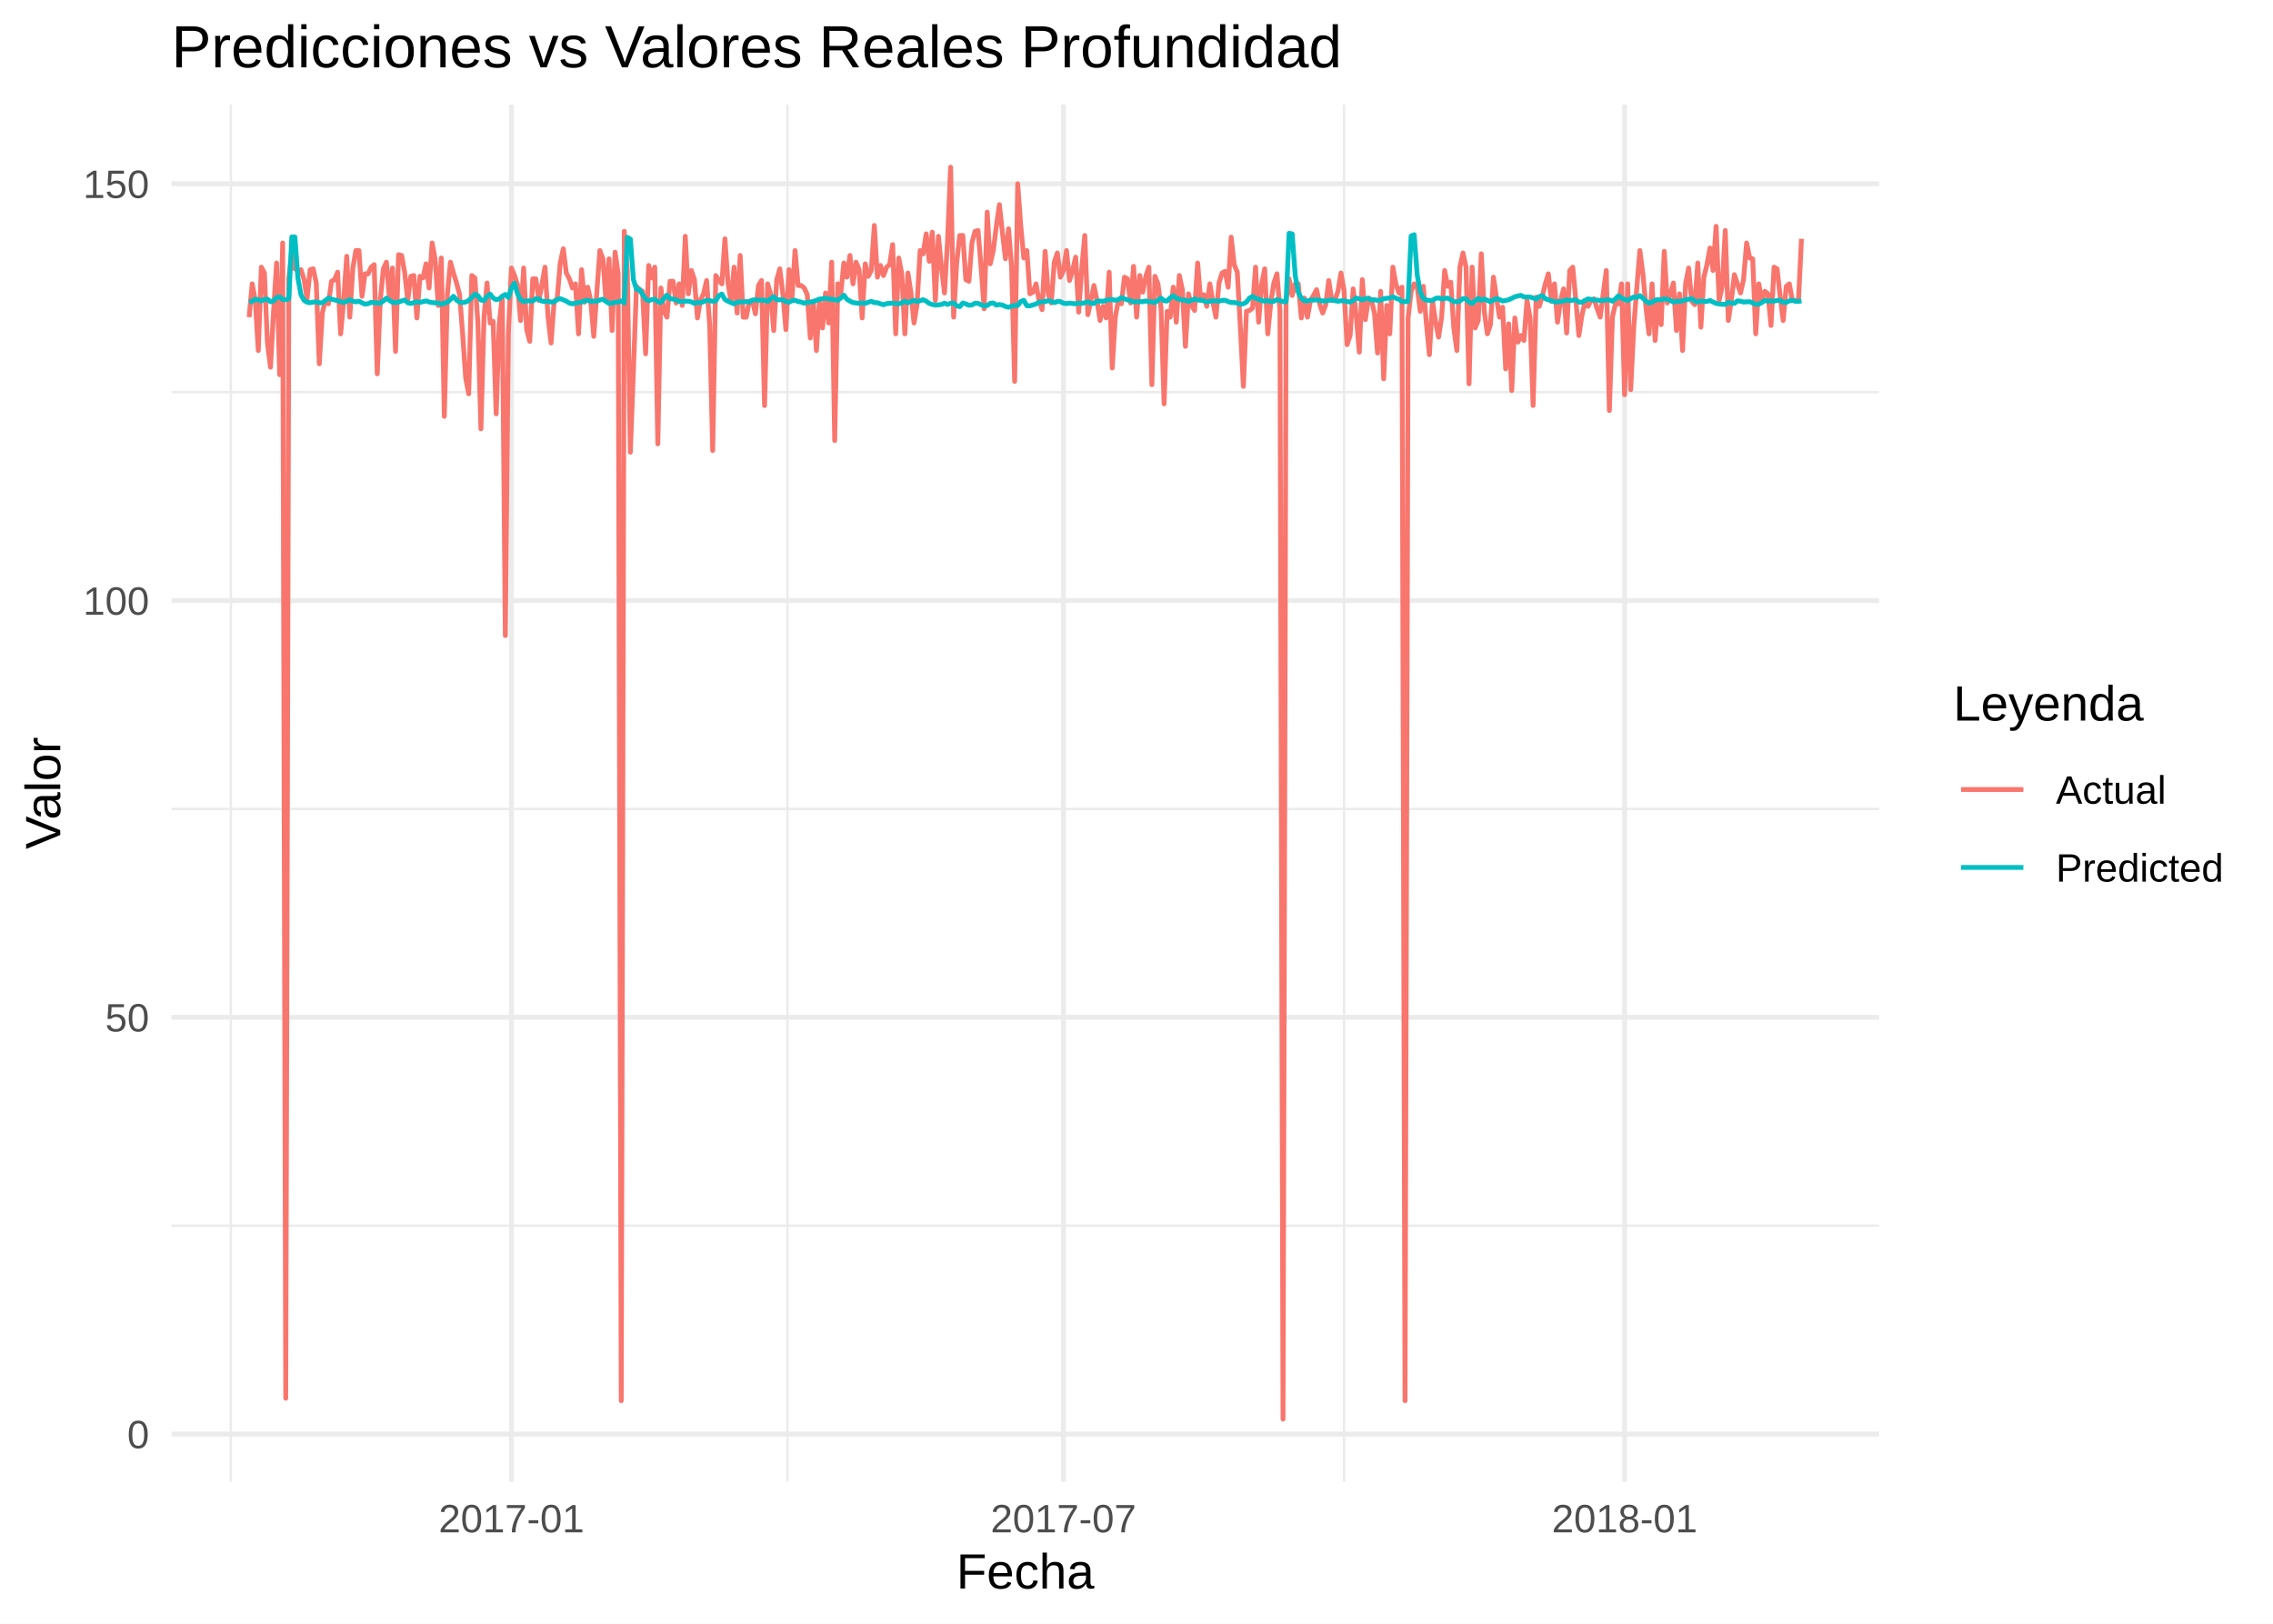
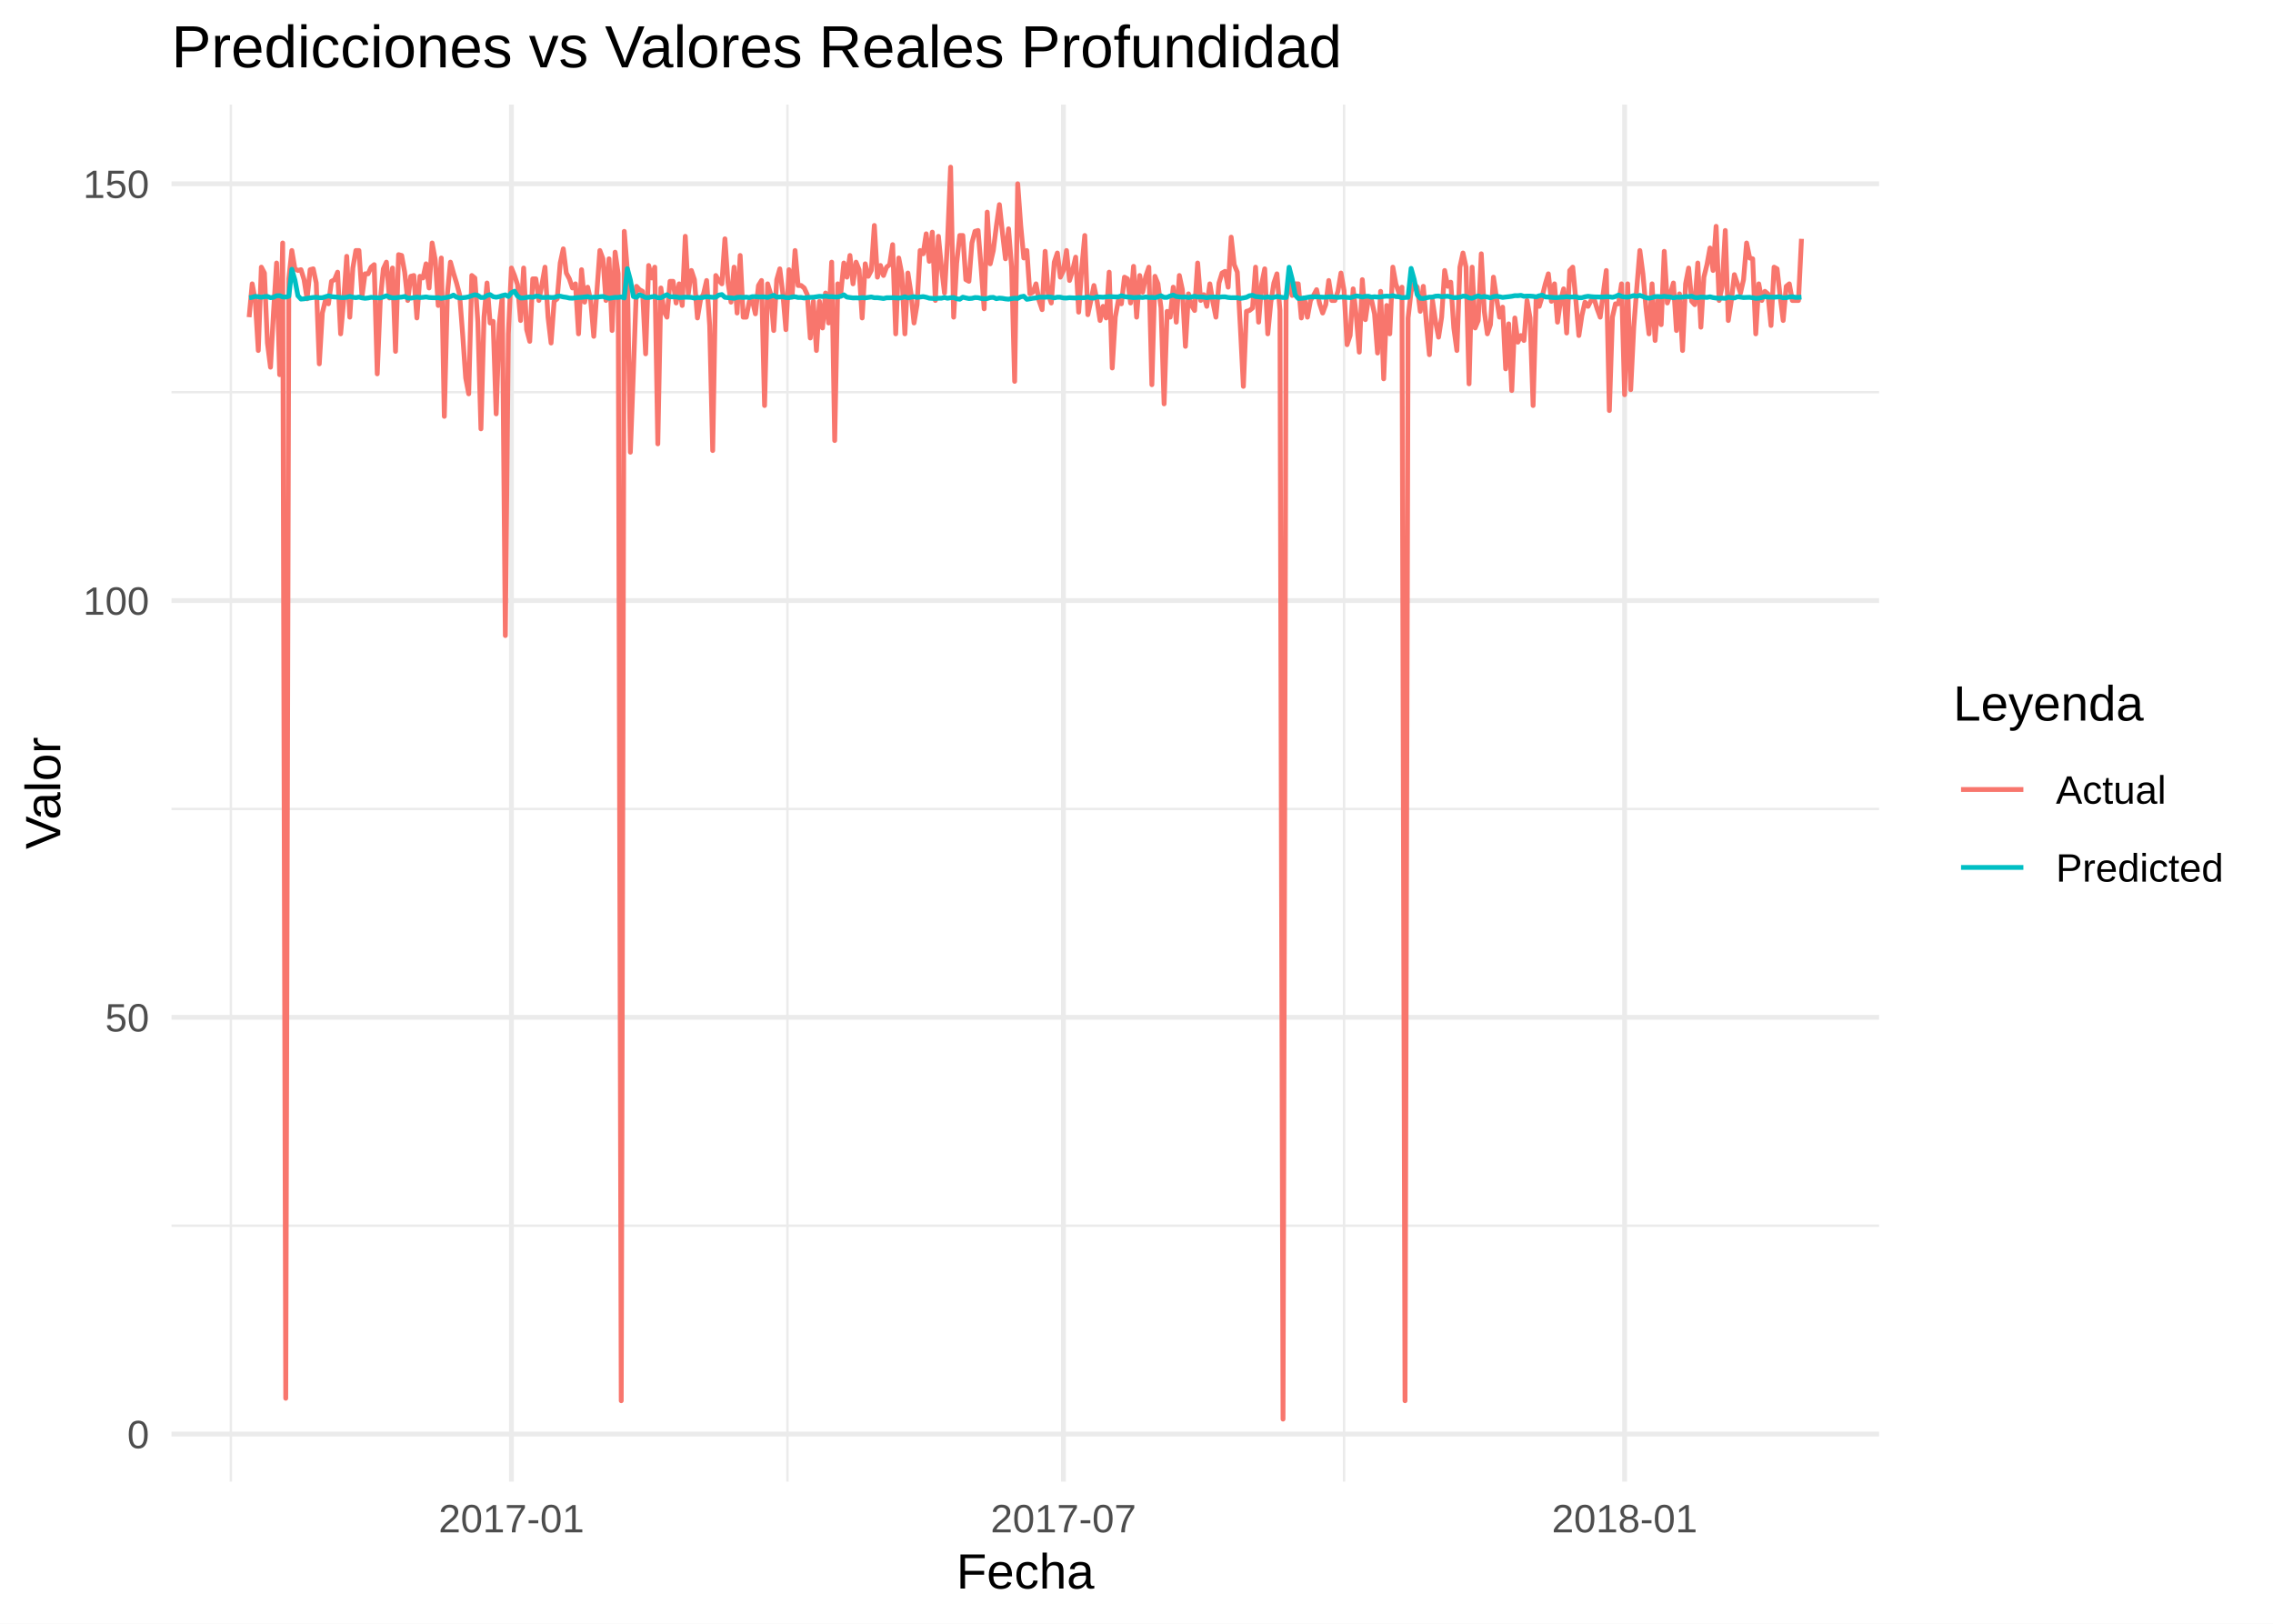
<svg xmlns="http://www.w3.org/2000/svg" class="svglite" width="504.00pt" height="360.00pt" viewBox="0 0 504.00 360.00">
  <defs>
    <style type="text/css">
    .svglite line, .svglite polyline, .svglite polygon, .svglite path, .svglite rect, .svglite circle {
      fill: none;
      stroke: #000000;
      stroke-linecap: round;
      stroke-linejoin: round;
      stroke-miterlimit: 10.00;
    }
    .svglite text {
      white-space: pre;
    }
  </style>
  </defs>
  <rect width="100%" height="100%" style="stroke: none; fill: #FFFFFF;" />
  <defs>
    <clipPath id="cpMC4wMHw1MDQuMDB8MC4wMHwzNjAuMDA=">
      <rect x="0.00" y="0.00" width="504.00" height="360.00" />
    </clipPath>
  </defs>
  <g clip-path="url(#cpMC4wMHw1MDQuMDB8MC4wMHwzNjAuMDA=)">
</g>
  <defs>
    <clipPath id="cpMzguMDN8NDE2LjY2fDIzLjE4fDMyOC41MA==">
      <rect x="38.03" y="23.18" width="378.63" height="305.33" />
    </clipPath>
  </defs>
  <g clip-path="url(#cpMzguMDN8NDE2LjY2fDIzLjE4fDMyOC41MA==)">
    <polyline points="38.03,271.75 416.66,271.75 " style="stroke-width: 0.53; stroke: #EBEBEB; stroke-linecap: butt;" />
    <polyline points="38.03,179.35 416.66,179.35 " style="stroke-width: 0.53; stroke: #EBEBEB; stroke-linecap: butt;" />
    <polyline points="38.03,86.95 416.66,86.95 " style="stroke-width: 0.53; stroke: #EBEBEB; stroke-linecap: butt;" />
    <polyline points="51.19,328.50 51.19,23.18 " style="stroke-width: 0.53; stroke: #EBEBEB; stroke-linecap: butt;" />
    <polyline points="174.60,328.50 174.60,23.18 " style="stroke-width: 0.53; stroke: #EBEBEB; stroke-linecap: butt;" />
    <polyline points="298.02,328.50 298.02,23.18 " style="stroke-width: 0.53; stroke: #EBEBEB; stroke-linecap: butt;" />
    <polyline points="38.03,317.95 416.66,317.95 " style="stroke-width: 1.07; stroke: #EBEBEB; stroke-linecap: butt;" />
    <polyline points="38.03,225.55 416.66,225.55 " style="stroke-width: 1.07; stroke: #EBEBEB; stroke-linecap: butt;" />
    <polyline points="38.03,133.15 416.66,133.15 " style="stroke-width: 1.07; stroke: #EBEBEB; stroke-linecap: butt;" />
    <polyline points="38.03,40.75 416.66,40.75 " style="stroke-width: 1.07; stroke: #EBEBEB; stroke-linecap: butt;" />
    <polyline points="113.40,328.50 113.40,23.18 " style="stroke-width: 1.07; stroke: #EBEBEB; stroke-linecap: butt;" />
    <polyline points="235.80,328.50 235.80,23.18 " style="stroke-width: 1.07; stroke: #EBEBEB; stroke-linecap: butt;" />
    <polyline points="360.23,328.50 360.23,23.18 " style="stroke-width: 1.07; stroke: #EBEBEB; stroke-linecap: butt;" />
    <polyline points="55.24,70.32 55.92,62.93 56.60,66.62 57.27,77.71 57.95,59.23 58.63,60.53 59.30,76.05 59.98,81.41 60.65,69.21 61.33,58.31 62.01,83.07 62.68,53.87 63.36,310.01 64.04,61.82 64.71,55.54 65.39,59.60 66.06,59.97 66.74,59.79 67.42,62.00 68.09,66.25 68.77,59.79 69.45,59.60 70.12,62.74 70.80,80.67 71.47,69.40 72.15,66.62 72.83,67.36 73.50,62.37 74.18,62.00 74.86,60.34 75.53,74.02 76.21,66.62 76.88,56.83 77.56,70.32 78.24,59.42 78.91,55.54 79.59,55.54 80.27,65.70 80.94,60.71 81.62,60.71 82.29,59.23 82.97,58.68 83.65,82.89 84.32,66.62 85.00,59.60 85.68,58.12 86.35,66.07 87.03,59.42 87.70,77.90 88.38,56.46 89.06,56.64 89.73,60.34 90.41,66.62 91.09,61.26 91.76,61.08 92.44,70.50 93.11,61.26 93.79,61.63 94.47,58.49 95.14,63.85 95.82,53.87 96.50,57.57 97.17,67.73 97.85,57.20 98.52,92.31 99.20,65.15 99.88,58.12 100.55,60.53 101.23,62.74 101.91,65.33 102.58,74.02 103.26,83.81 103.93,87.32 104.61,61.08 105.29,61.63 105.96,71.43 106.64,95.08 107.32,70.32 107.99,62.74 108.67,71.61 109.34,71.24 110.02,91.76 110.70,71.80 111.37,65.70 112.05,140.91 112.72,74.02 113.40,59.42 114.08,61.08 114.75,63.11 115.43,71.06 116.11,59.42 116.78,73.09 117.46,75.68 118.13,61.82 118.81,61.82 119.49,66.62 120.16,63.11 120.84,59.23 121.52,70.32 122.19,76.05 122.87,66.81 123.54,66.25 124.22,58.31 124.90,55.17 125.57,60.53 126.25,61.82 126.93,63.85 127.60,62.93 128.28,74.02 128.95,59.79 129.63,66.99 130.31,63.67 130.98,66.62 131.66,74.57 132.34,64.78 133.01,55.54 133.69,57.38 134.36,66.62 135.04,57.38 135.72,73.28 136.39,55.91 137.07,60.71 137.75,310.56 138.42,51.29 139.10,59.97 139.77,100.26 140.45,82.15 141.13,63.48 141.80,64.22 142.48,64.59 143.16,78.45 143.83,58.86 144.51,61.63 145.18,59.23 145.86,98.41 146.54,63.85 147.21,69.03 147.89,70.32 148.57,62.37 149.24,62.37 149.92,67.18 150.59,62.93 151.27,67.73 151.95,52.39 152.62,65.15 153.30,59.97 153.98,62.00 154.65,70.50 155.33,66.44 156.00,65.15 156.68,62.19 157.36,72.17 158.03,99.89 158.71,61.08 159.39,62.19 160.06,62.93 160.74,52.95 161.41,62.56 162.09,66.99 162.77,59.23 163.44,69.40 164.12,56.64 164.80,70.32 165.47,70.32 166.15,66.81 166.82,66.62 167.50,69.58 168.18,63.30 168.85,62.19 169.53,89.91 170.21,62.93 170.88,65.15 171.56,73.28 172.23,62.00 172.91,59.60 173.59,65.15 174.26,73.09 174.94,59.79 175.62,65.88 176.29,55.54 176.97,63.30 177.64,63.30 178.32,63.85 179.00,65.33 179.67,74.94 180.35,66.81 181.03,77.71 181.70,66.81 182.38,72.72 183.05,64.96 183.73,71.61 184.41,58.12 185.08,97.67 185.76,62.93 186.44,64.96 187.11,58.31 187.79,61.45 188.46,56.64 189.14,62.93 189.82,58.12 190.49,59.79 191.17,70.50 191.85,58.49 192.52,61.26 193.20,59.97 193.87,49.99 194.55,61.45 195.23,58.86 195.90,61.08 196.58,59.23 197.26,58.68 197.93,54.24 198.61,74.02 199.28,57.20 199.96,60.71 200.64,74.02 201.31,60.53 201.99,64.96 202.67,71.61 203.34,67.55 204.02,55.54 204.69,56.27 205.37,51.84 206.05,57.94 206.72,51.47 207.40,66.62 208.08,52.39 208.75,59.23 209.43,64.96 210.10,53.50 210.78,37.06 211.46,70.32 212.13,58.31 212.81,52.21 213.49,52.21 214.16,62.00 214.84,62.37 215.51,53.87 216.19,51.29 216.87,51.10 217.54,59.23 218.22,68.47 218.90,47.03 219.57,58.49 220.25,55.54 220.92,50.18 221.60,45.37 222.28,51.65 222.95,57.38 223.63,50.73 224.31,59.23 224.98,84.55 225.66,40.75 226.33,49.99 227.01,57.20 227.69,55.54 228.36,65.15 229.04,64.78 229.72,62.93 230.39,66.62 231.07,68.66 231.74,55.72 232.42,65.15 233.10,67.18 233.77,58.12 234.45,56.09 235.12,61.45 235.80,59.97 236.48,55.54 237.15,62.19 237.83,59.97 238.51,57.01 239.18,69.21 239.86,59.42 240.53,52.21 241.21,69.77 241.89,66.62 242.56,63.30 243.24,66.62 243.92,71.06 244.59,67.92 245.27,70.50 245.94,60.34 246.62,81.59 247.30,70.32 247.97,66.62 248.65,67.36 249.33,61.45 250.00,61.82 250.68,67.18 251.35,59.05 252.03,70.32 252.71,61.08 253.38,64.78 254.06,61.26 254.74,59.23 255.41,85.29 256.09,61.26 256.76,62.93 257.44,68.29 258.12,89.54 258.79,69.03 259.47,70.32 260.15,63.67 260.82,71.43 261.50,61.08 262.17,64.22 262.85,76.79 263.53,65.15 264.20,67.73 264.88,68.84 265.56,58.31 266.23,66.62 266.91,65.33 267.58,67.92 268.26,62.93 268.94,66.99 269.61,70.32 270.29,62.74 270.97,60.53 271.64,60.16 272.32,63.67 272.99,52.58 273.67,58.68 274.35,60.34 275.02,72.35 275.70,85.66 276.38,69.03 277.05,68.84 277.73,68.29 278.40,59.23 279.08,71.43 279.76,62.93 280.43,59.60 281.11,74.02 281.79,66.99 282.46,62.74 283.14,60.71 283.81,68.84 284.49,314.63 285.17,66.62 285.84,61.82 286.52,65.51 287.20,62.93 287.87,62.93 288.55,70.50 289.22,66.07 289.90,70.32 290.58,66.62 291.25,65.51 291.93,64.22 292.61,67.36 293.28,69.40 293.96,67.55 294.63,62.19 295.31,66.62 295.99,66.62 296.66,64.59 297.34,60.53 298.02,64.41 298.69,76.42 299.37,74.39 300.04,64.04 300.72,69.95 301.40,78.08 302.07,62.00 302.75,70.87 303.43,66.07 304.10,66.44 304.78,69.58 305.45,78.27 306.13,64.59 306.81,83.99 307.48,67.73 308.16,74.02 308.84,59.23 309.51,62.93 310.19,64.96 310.86,63.67 311.54,310.56 312.22,70.50 312.89,64.59 313.57,62.93 314.25,63.67 314.92,69.03 315.60,63.48 316.27,71.61 316.95,78.64 317.63,66.62 318.30,71.24 318.98,74.75 319.66,70.32 320.33,59.97 321.01,63.48 321.68,62.56 322.36,72.72 323.04,77.71 323.71,59.23 324.39,56.09 325.07,59.23 325.74,85.10 326.42,59.23 327.09,72.72 327.77,71.06 328.45,56.27 329.12,69.03 329.80,74.02 330.48,71.98 331.15,61.45 331.83,66.07 332.50,70.32 333.18,68.10 333.86,81.78 334.53,71.80 335.21,86.58 335.89,70.50 336.56,75.86 337.24,74.39 337.91,75.49 338.59,66.62 339.27,70.50 339.94,89.91 340.62,65.88 341.30,67.92 341.97,65.70 342.65,62.93 343.32,60.71 344.00,66.81 344.68,62.93 345.35,71.43 346.03,66.62 346.71,64.04 347.38,73.83 348.06,59.97 348.73,59.23 349.41,66.44 350.09,74.39 350.76,69.95 351.44,66.99 352.12,67.92 352.79,66.62 353.47,66.25 354.14,68.47 354.82,70.32 355.50,64.96 356.17,59.97 356.85,91.02 357.53,70.32 358.20,67.36 358.88,67.36 359.55,62.93 360.23,87.51 360.91,62.93 361.58,86.40 362.26,72.54 362.93,63.85 363.61,55.54 364.29,60.71 364.96,68.10 365.64,74.02 366.32,62.93 366.99,75.49 367.67,66.44 368.34,71.98 369.02,55.72 369.70,67.18 370.37,65.15 371.05,62.74 371.73,73.28 372.40,65.15 373.08,77.71 373.75,62.93 374.43,59.42 375.11,66.81 375.78,67.55 376.46,58.31 377.14,72.54 377.81,61.45 378.49,58.68 379.16,54.98 379.84,59.97 380.52,50.18 381.19,66.62 381.87,63.48 382.55,51.10 383.22,71.06 383.90,66.62 384.57,60.89 385.25,62.93 385.93,64.96 386.60,62.00 387.28,53.87 387.96,57.20 388.63,57.38 389.31,74.02 389.98,62.93 390.66,66.62 391.34,64.59 392.01,65.15 392.69,72.17 393.37,59.23 394.04,59.60 394.72,65.70 395.39,71.06 396.07,63.48 396.75,62.93 397.42,66.62 398.10,66.62 398.78,66.62 399.45,52.95 " style="stroke-width: 1.07; stroke: #F8766D; stroke-linecap: butt;" />
-     <polyline points="55.24,66.97 55.92,66.79 56.60,66.35 57.27,66.48 57.95,66.70 58.63,66.39 59.30,66.33 59.98,66.90 60.65,66.72 61.33,65.96 62.01,65.81 62.68,66.42 63.36,66.43 64.04,66.27 64.71,52.52 65.39,52.54 66.06,61.69 66.74,65.37 67.42,66.59 68.09,67.01 68.77,67.12 69.45,66.98 70.12,66.92 70.80,67.12 71.47,67.13 72.15,66.61 72.83,66.07 73.50,66.33 74.18,66.50 74.86,66.66 75.53,66.89 76.21,67.02 76.88,66.82 77.56,66.45 78.24,66.77 78.91,66.93 79.59,66.77 80.27,67.15 80.94,67.43 81.62,67.33 82.29,67.04 82.97,67.11 83.65,67.16 84.32,67.24 85.00,66.73 85.68,66.10 86.35,66.59 87.03,67.03 87.70,67.09 88.38,66.97 89.06,66.73 89.73,66.50 90.41,67.13 91.09,67.29 91.76,67.09 92.44,66.92 93.11,67.04 93.79,66.88 94.47,66.71 95.14,66.95 95.82,67.09 96.50,67.14 97.17,67.17 97.85,67.45 98.52,67.22 99.20,67.01 99.88,66.42 100.55,65.69 101.23,66.52 101.91,67.01 102.58,67.07 103.26,66.96 103.93,66.62 104.61,65.93 105.29,65.21 105.96,65.53 106.64,66.52 107.32,66.66 107.99,65.70 108.67,65.21 109.34,66.07 110.02,66.44 110.70,66.29 111.37,65.67 112.05,65.28 112.72,65.98 113.40,63.84 114.08,62.77 114.75,65.12 115.43,66.45 116.11,66.85 116.78,66.74 117.46,66.68 118.13,66.74 118.81,66.23 119.49,66.28 120.16,66.77 120.84,66.85 121.52,66.79 122.19,66.97 122.87,66.93 123.54,66.39 124.22,66.21 124.90,66.48 125.57,66.77 126.25,67.20 126.93,67.36 127.60,67.21 128.28,67.07 128.95,66.97 129.63,66.71 130.31,66.55 130.98,66.82 131.66,66.76 132.34,66.78 133.01,66.50 133.69,66.35 134.36,66.82 135.04,67.27 135.72,67.19 136.39,67.03 137.07,66.94 137.75,66.74 138.42,67.16 139.10,52.62 139.77,53.01 140.45,62.00 141.13,64.15 141.80,64.17 142.48,65.30 143.16,66.31 143.83,66.66 144.51,66.43 145.18,66.33 145.86,66.89 146.54,67.06 147.21,66.19 147.89,65.43 148.57,66.22 149.24,66.31 149.92,66.49 150.59,66.82 151.27,66.84 151.95,66.77 152.62,66.78 153.30,66.94 153.98,67.26 154.65,67.06 155.33,67.11 156.00,66.88 156.68,66.59 157.36,66.65 158.03,66.79 158.71,66.71 159.39,65.54 160.06,65.21 160.74,66.39 161.41,66.78 162.09,67.10 162.77,67.36 163.44,67.03 164.12,66.92 164.80,66.93 165.47,66.86 166.15,66.97 166.82,66.54 167.50,66.47 168.18,66.56 168.85,66.54 169.53,66.57 170.21,66.82 170.88,66.25 171.56,65.77 172.23,66.47 172.91,66.47 173.59,66.45 174.26,66.87 174.94,67.00 175.62,66.67 176.29,66.57 176.97,66.86 177.64,66.97 178.32,67.21 179.00,67.03 179.67,66.95 180.35,66.87 181.03,66.57 181.70,66.32 182.38,66.23 183.05,66.10 183.73,66.28 184.41,66.34 185.08,66.46 185.76,66.59 186.44,66.07 187.11,65.43 187.79,66.35 188.46,66.77 189.14,67.08 189.82,67.18 190.49,67.25 191.17,67.16 191.85,67.26 192.52,67.01 193.20,66.81 193.87,67.09 194.55,67.12 195.23,67.36 195.90,67.57 196.58,67.32 197.26,67.26 197.93,67.21 198.61,67.26 199.28,67.38 199.96,67.16 200.64,66.77 201.31,67.12 201.99,66.85 202.67,66.59 203.34,66.86 204.02,66.66 204.69,66.45 205.37,66.77 206.05,67.27 206.72,67.51 207.40,67.64 208.08,67.59 208.75,67.50 209.43,67.23 210.10,67.49 210.78,67.24 211.46,67.17 212.13,67.78 212.81,67.99 213.49,67.17 214.16,67.39 214.84,67.68 215.51,67.61 216.19,67.24 216.87,67.25 217.54,67.59 218.22,67.80 218.90,67.74 219.57,67.25 220.25,67.17 220.92,67.65 221.60,67.51 222.28,67.65 222.95,67.95 223.63,68.12 224.31,67.87 224.98,67.71 225.66,67.72 226.33,66.85 227.01,66.59 227.69,67.79 228.36,67.82 229.04,67.61 229.72,67.40 230.39,67.00 231.07,66.91 231.74,66.86 232.42,66.67 233.10,66.80 233.77,67.10 234.45,66.84 235.12,66.87 235.80,67.22 236.48,67.32 237.15,67.20 237.83,67.29 238.51,67.35 239.18,67.19 239.86,67.26 240.53,67.13 241.21,66.88 241.89,67.25 242.56,67.28 243.24,66.76 243.92,66.75 244.59,66.79 245.27,66.59 245.94,66.43 246.62,66.42 247.30,66.56 247.97,66.45 248.65,65.96 249.33,66.26 250.00,66.48 250.68,66.67 251.35,66.93 252.03,66.89 252.71,66.87 253.38,66.89 254.06,66.72 254.74,66.89 255.41,66.91 256.09,67.07 256.76,66.58 257.44,66.09 258.12,66.69 258.79,66.74 259.47,66.02 260.15,65.55 260.82,66.06 261.50,66.37 262.17,66.53 262.85,66.55 263.53,66.85 264.20,66.55 264.88,66.29 265.56,66.53 266.23,66.51 266.91,66.69 267.58,66.94 268.26,66.78 268.94,66.70 269.61,66.69 270.29,66.77 270.97,66.59 271.64,66.57 272.32,66.87 272.99,67.07 273.67,67.08 274.35,67.18 275.02,67.47 275.70,67.35 276.38,66.98 277.05,66.07 277.73,65.70 278.40,66.15 279.08,66.34 279.76,66.63 280.43,66.78 281.11,66.60 281.79,66.90 282.46,66.80 283.14,66.43 283.81,66.63 284.49,66.89 285.17,66.88 285.84,51.73 286.52,51.86 287.20,61.11 287.87,64.82 288.55,66.13 289.22,66.68 289.90,66.70 290.58,66.54 291.25,66.53 291.93,66.47 292.61,66.60 293.28,66.71 293.96,66.73 294.63,66.58 295.31,66.50 295.99,66.65 296.66,66.79 297.34,66.69 298.02,66.70 298.69,66.86 299.37,66.97 300.04,66.60 300.72,66.09 301.40,66.22 302.07,66.49 302.75,66.19 303.43,66.18 304.10,66.52 304.78,66.46 305.45,66.59 306.13,66.56 306.81,66.22 307.48,66.13 308.16,66.07 308.84,65.80 309.51,66.11 310.19,66.35 310.86,66.86 311.54,66.88 312.22,66.85 312.89,52.32 313.57,52.03 314.25,60.99 314.92,64.75 315.60,66.18 316.27,66.53 316.95,66.60 317.63,66.61 318.30,66.16 318.98,66.04 319.66,66.30 320.33,66.16 321.01,66.09 321.68,66.46 322.36,66.86 323.04,66.92 323.71,66.74 324.39,66.19 325.07,66.25 325.74,66.96 326.42,67.27 327.09,66.67 327.77,66.17 328.45,66.56 329.12,66.29 329.80,66.58 330.48,66.91 331.15,66.48 331.83,66.19 332.50,66.40 333.18,66.74 333.86,66.61 334.53,66.46 335.21,66.14 335.89,65.80 336.56,65.62 337.24,65.48 337.91,65.84 338.59,65.84 339.27,65.86 339.94,66.05 340.62,66.33 341.30,65.77 341.97,65.53 342.65,66.22 343.32,66.46 344.00,66.69 344.68,66.91 345.35,66.93 346.03,66.82 346.71,66.72 347.38,66.50 348.06,66.64 348.73,66.55 349.41,66.50 350.09,66.97 350.76,67.01 351.44,66.60 352.12,66.27 352.79,66.37 353.47,66.50 354.14,66.54 354.82,66.61 355.50,66.59 356.17,66.47 356.85,66.48 357.53,66.78 358.20,66.28 358.88,65.56 359.55,66.09 360.23,66.39 360.91,66.60 361.58,66.21 362.26,65.84 362.93,65.95 363.61,65.55 364.29,66.10 364.96,66.77 365.64,67.19 366.32,67.01 366.99,66.55 367.67,66.43 368.34,66.47 369.02,66.27 369.70,66.38 370.37,66.59 371.05,66.97 371.73,66.78 372.40,66.82 373.08,66.68 373.75,66.45 374.43,66.34 375.11,66.23 375.78,66.76 376.46,66.93 377.14,66.71 377.81,66.81 378.49,66.84 379.16,66.62 379.84,66.97 380.52,67.26 381.19,67.40 381.87,67.46 382.55,67.50 383.22,67.02 383.90,67.19 384.57,67.27 385.25,66.71 385.93,66.78 386.60,66.96 387.28,66.92 387.96,66.89 388.63,67.14 389.31,67.45 389.98,67.44 390.66,67.08 391.34,66.62 392.01,66.75 392.69,66.72 393.37,66.77 394.04,66.60 394.72,66.59 395.39,67.02 396.07,67.04 396.75,66.71 397.42,66.58 398.10,66.80 398.78,66.82 399.45,66.70 " style="stroke-width: 1.07; stroke: #00BFC4; stroke-linecap: butt;" />
+     <polyline points="55.24,66.01 55.92,65.91 56.60,65.71 57.27,65.79 57.95,65.91 58.63,65.77 59.30,65.72 59.98,66.00 60.65,65.90 61.33,65.57 62.01,65.56 62.68,65.84 63.36,65.86 64.04,65.69 64.71,59.71 65.39,62.05 66.06,65.57 66.74,66.31 67.42,66.25 68.09,66.13 68.77,66.05 69.45,65.95 70.12,65.91 70.80,66.01 71.47,66.01 72.15,65.80 72.83,65.59 73.50,65.77 74.18,65.84 74.86,65.88 75.53,65.96 76.21,65.99 76.88,65.91 77.56,65.73 78.24,65.90 78.91,65.99 79.59,65.86 80.27,66.04 80.94,66.13 81.62,66.06 82.29,65.92 82.97,65.98 83.65,66.00 84.32,66.04 85.00,65.84 85.68,65.58 86.35,65.86 87.03,66.03 87.70,66.02 88.38,65.93 89.06,65.87 89.73,65.73 90.41,66.07 91.09,66.09 91.76,65.98 92.44,65.89 93.11,65.97 93.79,65.92 94.47,65.83 95.14,65.96 95.82,66.00 96.50,66.02 97.17,65.99 97.85,66.13 98.52,66.01 99.20,65.90 99.88,65.75 100.55,65.43 101.23,65.88 101.91,66.06 102.58,66.01 103.26,65.94 103.93,65.81 104.61,65.56 105.29,65.35 105.96,65.50 106.64,65.96 107.32,65.94 107.99,65.52 108.67,65.33 109.34,65.77 110.02,65.90 110.70,65.76 111.37,65.54 112.05,65.38 112.72,65.73 113.40,64.91 114.08,64.57 114.75,65.64 115.43,66.06 116.11,66.05 116.78,65.92 117.46,65.84 118.13,65.91 118.81,65.68 119.49,65.71 120.16,65.95 120.84,65.95 121.52,65.89 122.19,65.96 122.87,65.95 123.54,65.72 124.22,65.67 124.90,65.83 125.57,65.92 126.25,66.08 126.93,66.11 127.60,66.01 128.28,65.95 128.95,65.92 129.63,65.85 130.31,65.77 130.98,65.95 131.66,65.88 132.34,65.90 133.01,65.79 133.69,65.73 134.36,65.94 135.04,66.12 135.72,66.03 136.39,65.93 137.07,65.94 137.75,65.82 138.42,66.06 139.10,59.57 139.77,62.06 140.45,65.75 141.13,65.91 141.80,65.37 142.48,65.64 143.16,65.96 143.83,65.96 144.51,65.81 145.18,65.71 145.86,66.00 146.54,66.01 147.21,65.67 147.89,65.34 148.57,65.81 149.24,65.80 149.92,65.83 150.59,65.96 151.27,65.94 151.95,65.88 152.62,65.90 153.30,65.93 153.98,66.10 154.65,65.95 155.33,65.99 156.00,65.90 156.68,65.78 157.36,65.85 158.03,65.91 158.71,65.89 159.39,65.43 160.06,65.31 160.74,65.92 161.41,65.99 162.09,66.04 162.77,66.13 163.44,65.94 164.12,65.89 164.80,65.94 165.47,65.88 166.15,65.98 166.82,65.77 167.50,65.77 168.18,65.84 168.85,65.83 169.53,65.83 170.21,65.94 170.88,65.72 171.56,65.49 172.23,65.88 172.91,65.84 173.59,65.79 174.26,65.97 174.94,66.00 175.62,65.84 176.29,65.79 176.97,65.96 177.64,65.95 178.32,66.07 179.00,65.95 179.67,65.93 180.35,65.90 181.03,65.80 181.70,65.70 182.38,65.74 183.05,65.66 183.73,65.78 184.41,65.77 185.08,65.84 185.76,65.84 186.44,65.69 187.11,65.37 187.79,65.87 188.46,65.96 189.14,66.05 189.82,66.03 190.49,66.06 191.17,65.98 191.85,66.04 192.52,65.94 193.20,65.84 193.87,66.01 194.55,66.00 195.23,66.08 195.90,66.18 196.58,66.02 197.26,66.02 197.93,66.00 198.61,66.03 199.28,66.07 199.96,66.00 200.64,65.80 201.31,66.03 201.99,65.90 202.67,65.77 203.34,65.95 204.02,65.85 204.69,65.76 205.37,65.90 206.05,66.11 206.72,66.15 207.40,66.18 208.08,66.12 208.75,66.11 209.43,65.95 210.10,66.13 210.78,66.00 211.46,65.97 212.13,66.23 212.81,66.34 213.49,65.89 214.16,66.05 214.84,66.19 215.51,66.14 216.19,65.97 216.87,66.00 217.54,66.16 218.22,66.23 218.90,66.18 219.57,65.97 220.25,65.93 220.92,66.22 221.60,66.09 222.28,66.15 222.95,66.27 223.63,66.33 224.31,66.19 224.98,66.11 225.66,66.16 226.33,65.81 227.01,65.68 227.69,66.36 228.36,66.25 229.04,66.11 229.72,66.05 230.39,65.89 231.07,65.89 231.74,65.90 232.42,65.83 233.10,65.89 233.77,66.04 234.45,65.89 235.12,65.90 235.80,66.06 236.48,66.08 237.15,66.00 237.83,66.04 238.51,66.07 239.18,65.98 239.86,66.03 240.53,65.99 241.21,65.86 241.89,66.05 242.56,66.08 243.24,65.82 243.92,65.86 244.59,65.90 245.27,65.82 245.94,65.76 246.62,65.79 247.30,65.83 247.97,65.83 248.65,65.58 249.33,65.76 250.00,65.85 250.68,65.89 251.35,65.98 252.03,65.94 252.71,65.90 253.38,65.95 254.06,65.84 254.74,65.95 255.41,65.93 256.09,66.00 256.76,65.81 257.44,65.58 258.12,65.93 258.79,65.92 259.47,65.62 260.15,65.44 260.82,65.74 261.50,65.82 262.17,65.88 262.85,65.83 263.53,65.96 264.20,65.82 264.88,65.69 265.56,65.85 266.23,65.82 266.91,65.87 267.58,65.99 268.26,65.88 268.94,65.86 269.61,65.85 270.29,65.91 270.97,65.82 271.64,65.81 272.32,65.95 272.99,66.01 273.67,66.00 274.35,66.00 275.02,66.15 275.70,66.05 276.38,65.91 277.05,65.57 277.73,65.48 278.40,65.75 279.08,65.81 279.76,65.89 280.43,65.95 281.11,65.82 281.79,65.96 282.46,65.92 283.14,65.73 283.81,65.85 284.49,65.96 285.17,65.95 285.84,59.25 286.52,61.89 287.20,65.45 287.87,66.17 288.55,66.13 289.22,66.06 289.90,65.93 290.58,65.81 291.25,65.82 291.93,65.79 292.61,65.85 293.28,65.89 293.96,65.89 294.63,65.82 295.31,65.79 295.99,65.86 296.66,65.93 297.34,65.86 298.02,65.87 298.69,65.93 299.37,65.98 300.04,65.82 300.72,65.62 301.40,65.71 302.07,65.86 302.75,65.71 303.43,65.69 304.10,65.88 304.78,65.80 305.45,65.86 306.13,65.84 306.81,65.71 307.48,65.66 308.16,65.71 308.84,65.56 309.51,65.75 310.19,65.79 310.86,66.01 311.54,65.95 312.22,65.91 312.89,59.51 313.57,61.95 314.25,65.36 314.92,66.12 315.60,66.16 316.27,66.01 316.95,65.88 317.63,65.87 318.30,65.67 318.98,65.63 319.66,65.79 320.33,65.72 321.01,65.68 321.68,65.83 322.36,65.99 323.04,65.96 323.71,65.88 324.39,65.66 325.07,65.70 325.74,66.03 326.42,66.11 327.09,65.83 327.77,65.60 328.45,65.88 329.12,65.73 329.80,65.84 330.48,66.01 331.15,65.78 331.83,65.68 332.50,65.78 333.18,65.94 333.86,65.85 334.53,65.78 335.21,65.69 335.89,65.55 336.56,65.56 337.24,65.48 337.91,65.69 338.59,65.65 339.27,65.65 339.94,65.70 340.62,65.82 341.30,65.58 341.97,65.46 342.65,65.82 343.32,65.86 344.00,65.91 344.68,65.97 345.35,65.96 346.03,65.89 346.71,65.87 347.38,65.77 348.06,65.86 348.73,65.84 349.41,65.78 350.09,66.01 350.76,66.00 351.44,65.80 352.12,65.69 352.79,65.77 353.47,65.83 354.14,65.84 354.82,65.86 355.50,65.85 356.17,65.79 356.85,65.80 357.53,65.92 358.20,65.74 358.88,65.42 359.55,65.73 360.23,65.84 360.91,65.88 361.58,65.73 362.26,65.53 362.93,65.70 363.61,65.49 364.29,65.74 364.96,65.98 365.64,66.11 366.32,65.97 366.99,65.77 367.67,65.74 368.34,65.82 369.02,65.71 369.70,65.80 370.37,65.84 371.05,66.03 371.73,65.88 372.40,65.90 373.08,65.86 373.75,65.75 374.43,65.77 375.11,65.69 375.78,65.95 376.46,65.99 377.14,65.86 377.81,65.89 378.49,65.94 379.16,65.80 379.84,65.98 380.52,66.08 381.19,66.11 381.87,66.09 382.55,66.13 383.22,65.89 383.90,65.99 384.57,66.07 385.25,65.79 385.93,65.87 386.60,65.97 387.28,65.94 387.96,65.92 388.63,66.01 389.31,66.14 389.98,66.10 390.66,65.95 391.34,65.75 392.01,65.88 392.69,65.87 393.37,65.90 394.04,65.83 394.72,65.81 395.39,66.02 396.07,65.99 396.75,65.84 397.42,65.79 398.10,65.92 398.78,65.92 399.45,65.86 " style="stroke-width: 1.07; stroke: #00BFC4; stroke-linecap: butt;" />
  </g>
  <g clip-path="url(#cpMC4wMHw1MDQuMDB8MC4wMHwzNjAuMDA=)">
    <text x="33.10" y="321.10" text-anchor="end" style="font-size: 8.80px;fill: #4D4D4D; font-family: &quot;Arial&quot;;" textLength="4.90px" lengthAdjust="spacingAndGlyphs">0</text>
    <text x="33.10" y="228.70" text-anchor="end" style="font-size: 8.80px;fill: #4D4D4D; font-family: &quot;Arial&quot;;" textLength="9.79px" lengthAdjust="spacingAndGlyphs">50</text>
    <text x="33.10" y="136.30" text-anchor="end" style="font-size: 8.80px;fill: #4D4D4D; font-family: &quot;Arial&quot;;" textLength="14.69px" lengthAdjust="spacingAndGlyphs">100</text>
    <text x="33.10" y="43.90" text-anchor="end" style="font-size: 8.80px;fill: #4D4D4D; font-family: &quot;Arial&quot;;" textLength="14.69px" lengthAdjust="spacingAndGlyphs">150</text>
    <text x="113.40" y="339.74" text-anchor="middle" style="font-size: 8.80px;fill: #4D4D4D; font-family: &quot;Arial&quot;;" textLength="32.31px" lengthAdjust="spacingAndGlyphs">2017-01</text>
    <text x="235.80" y="339.74" text-anchor="middle" style="font-size: 8.80px;fill: #4D4D4D; font-family: &quot;Arial&quot;;" textLength="32.31px" lengthAdjust="spacingAndGlyphs">2017-07</text>
    <text x="360.23" y="339.74" text-anchor="middle" style="font-size: 8.80px;fill: #4D4D4D; font-family: &quot;Arial&quot;;" textLength="32.31px" lengthAdjust="spacingAndGlyphs">2018-01</text>
    <text x="227.35" y="352.20" text-anchor="middle" style="font-size: 11.00px; font-family: &quot;Arial&quot;;" textLength="30.58px" lengthAdjust="spacingAndGlyphs">Fecha</text>
    <text transform="translate(13.36,175.84) rotate(-90)" text-anchor="middle" style="font-size: 11.00px; font-family: &quot;Arial&quot;;" textLength="24.87px" lengthAdjust="spacingAndGlyphs">Valor</text>
    <text x="433.10" y="159.76" style="font-size: 11.00px; font-family: &quot;Arial&quot;;" textLength="42.22px" lengthAdjust="spacingAndGlyphs">Leyenda</text>
    <line x1="434.83" y1="175.04" x2="448.65" y2="175.04" style="stroke-width: 1.07; stroke: #F8766D; stroke-linecap: butt;" />
    <line x1="434.83" y1="192.32" x2="448.65" y2="192.32" style="stroke-width: 1.07; stroke: #00BFC4; stroke-linecap: butt;" />
    <text x="455.86" y="178.19" style="font-size: 8.80px; font-family: &quot;Arial&quot;;" textLength="24.46px" lengthAdjust="spacingAndGlyphs">Actual</text>
    <text x="455.86" y="195.47" style="font-size: 8.80px; font-family: &quot;Arial&quot;;" textLength="37.18px" lengthAdjust="spacingAndGlyphs">Predicted</text>
    <text x="38.03" y="14.93" style="font-size: 13.20px; font-family: &quot;Arial&quot;;" textLength="259.32px" lengthAdjust="spacingAndGlyphs">Predicciones vs Valores Reales Profundidad</text>
  </g>
</svg>
